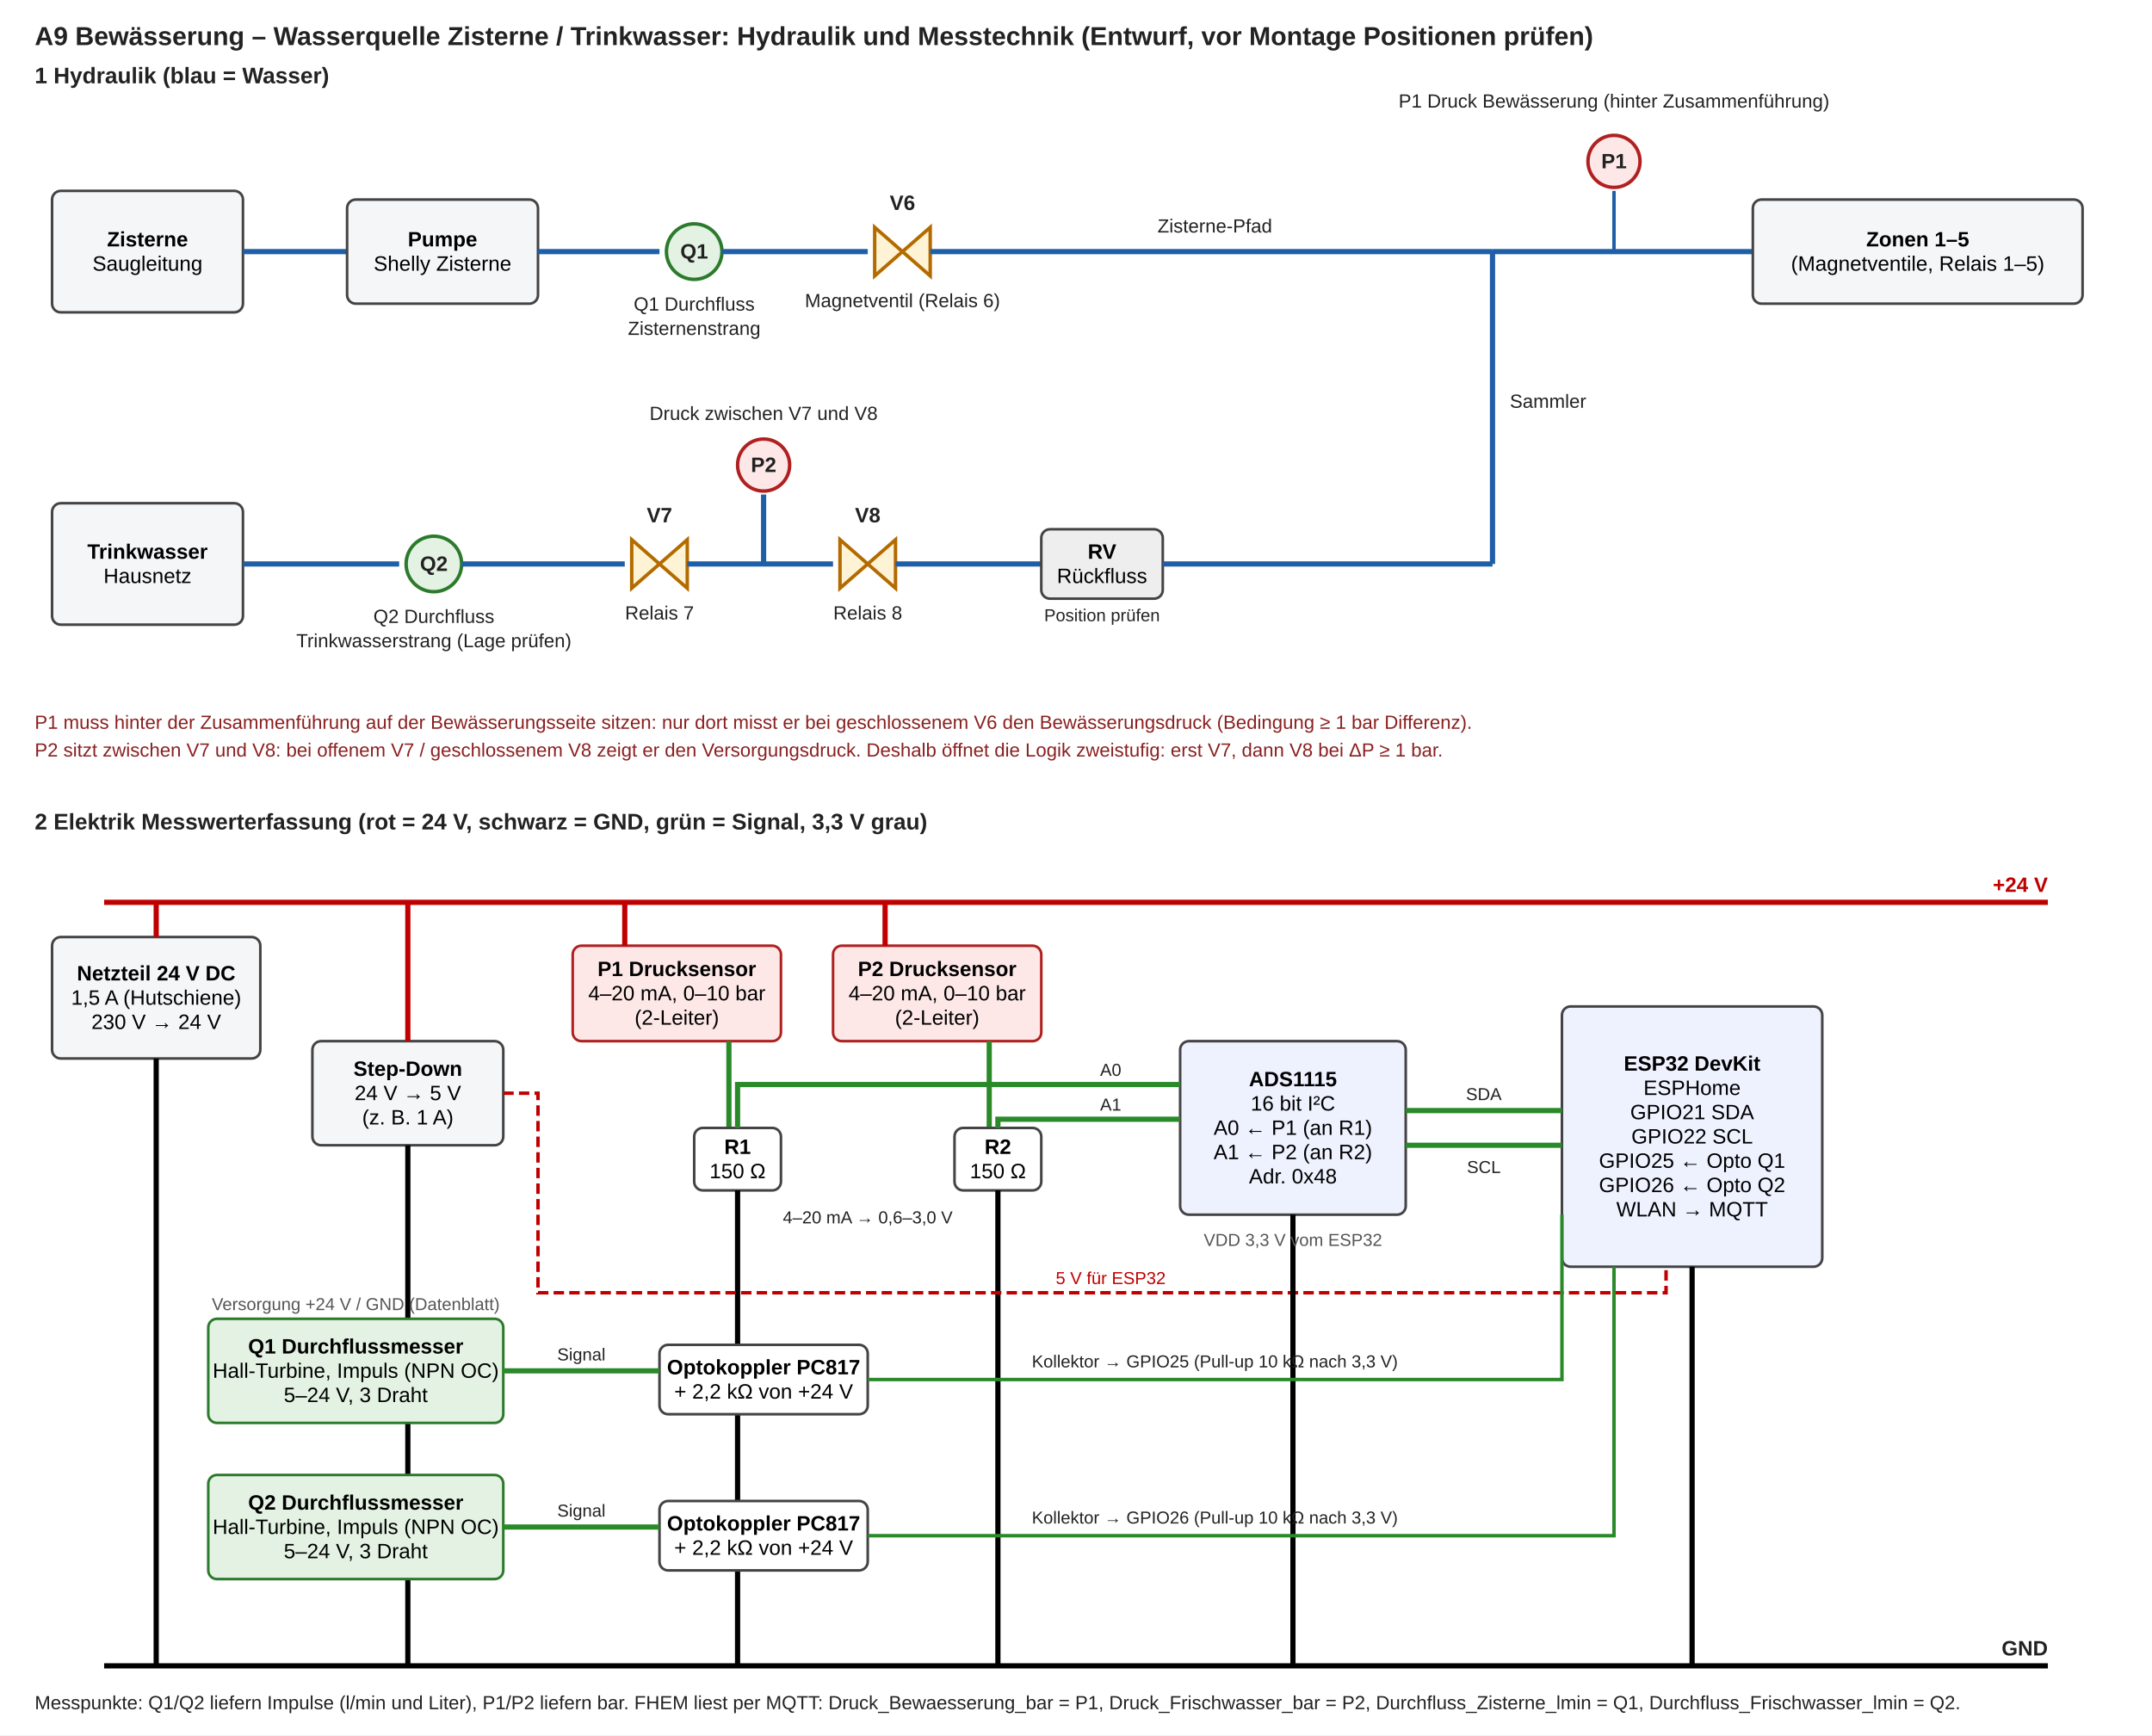
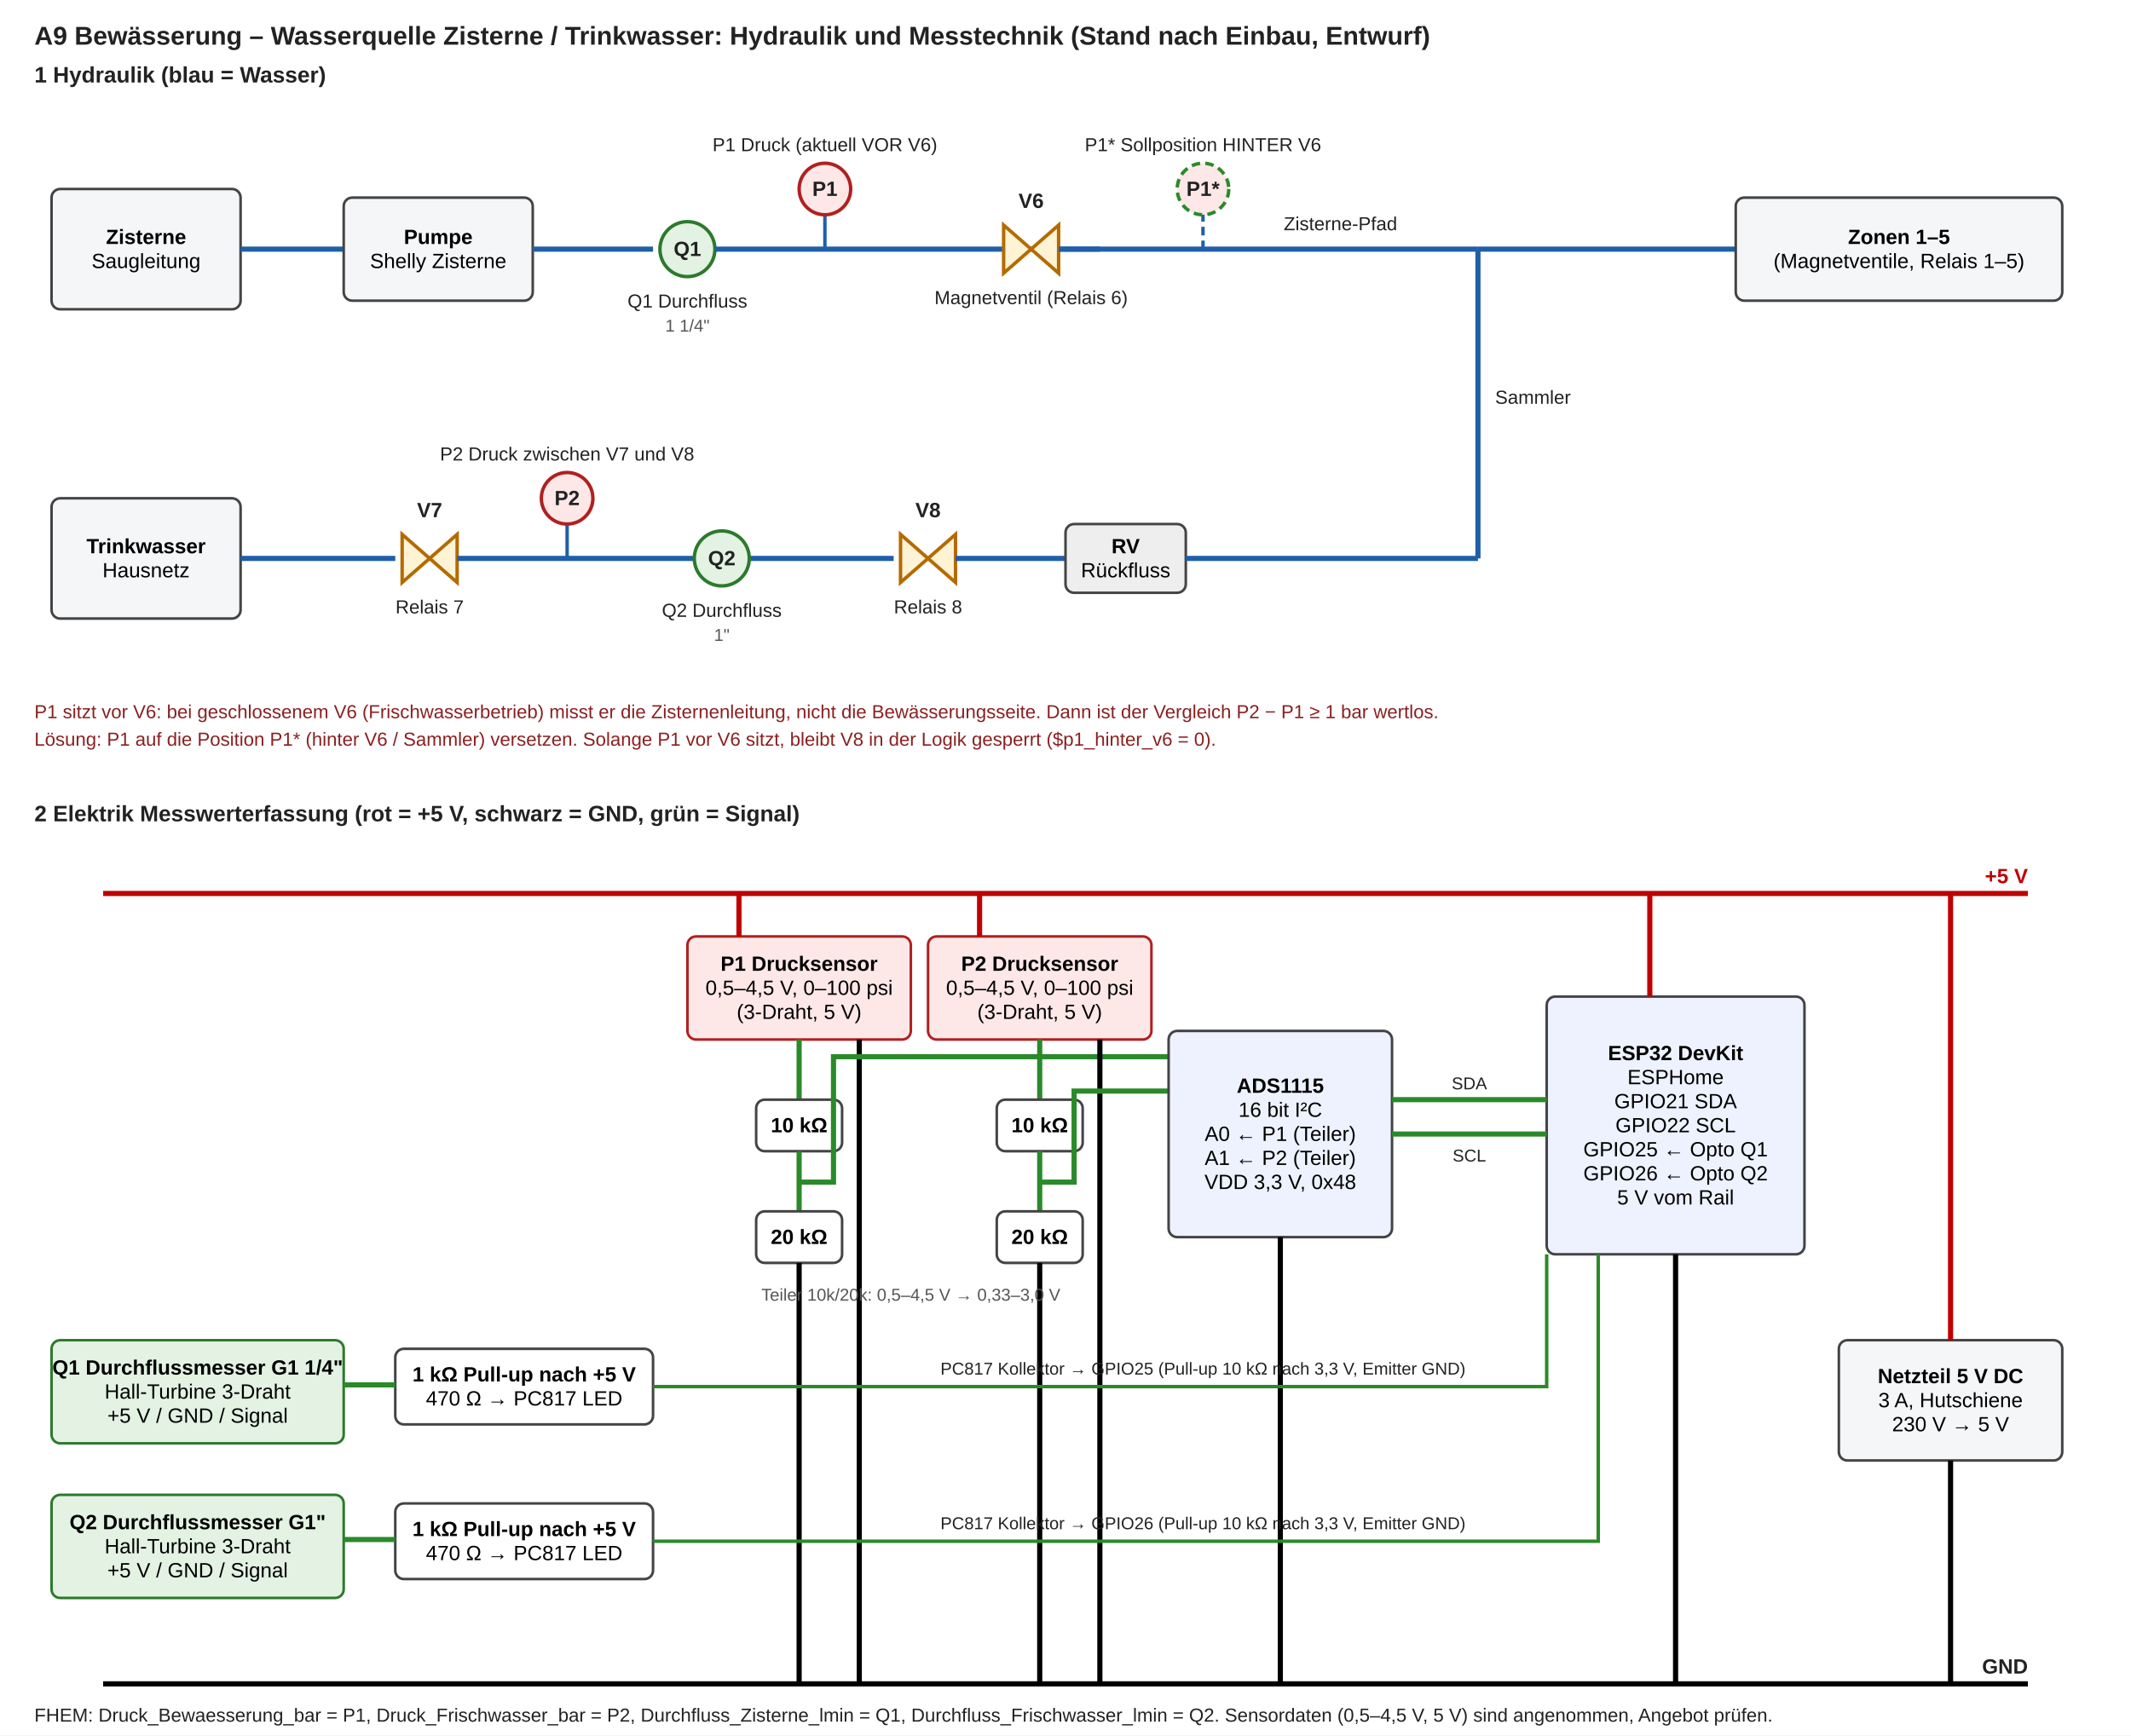
- <svg xmlns="http://www.w3.org/2000/svg" viewBox="0 0 1240 1000" width="1240" height="1000" font-family="Arial, Helvetica, sans-serif" font-size="12">
-   <defs>
-     <marker id="ar" markerWidth="8" markerHeight="8" refX="7" refY="4" orient="auto">
-       <path d="M0,0 L8,4 L0,8 z" fill="#1f5fa8" />
-     </marker>
-   </defs>
-   <rect width="1240" height="1000" fill="#ffffff" />
-   <text x="20" y="26" text-anchor="start" fill="#222" font-size="15" font-weight="bold">A9 Bewässerung – Wasserquelle Zisterne / Trinkwasser: Hydraulik und Messtechnik (Entwurf, vor Montage Positionen prüfen)</text>
+ <svg xmlns="http://www.w3.org/2000/svg" viewBox="0 0 1240 1010" width="1240" height="1010" font-family="Arial, Helvetica, sans-serif" font-size="12">
+   <rect width="1240" height="1010" fill="#ffffff" />
+   <text x="20" y="26" text-anchor="start" fill="#222" font-size="15" font-weight="bold">A9 Bewässerung – Wasserquelle Zisterne / Trinkwasser: Hydraulik und Messtechnik (Stand nach Einbau, Entwurf)</text>
  <text x="20" y="48" text-anchor="start" fill="#222" font-size="13" font-weight="bold">1  Hydraulik (blau = Wasser)</text>
  <rect x="30" y="110" width="110" height="70" rx="5" fill="#f4f6f8" stroke="#444" stroke-width="1.5" />
  <text x="85.0" y="142.0" text-anchor="middle" font-weight="bold">Zisterne</text>
-   <text x="85.0" y="156.0" text-anchor="middle" font-weight="normal">Sauglei­tung</text>
+   <text x="85.0" y="156.0" text-anchor="middle" font-weight="normal">Saugleitung</text>
  <polyline points="140,145 200,145" fill="none" stroke="#1f5fa8" stroke-width="3" />
  <rect x="200" y="115" width="110" height="60" rx="5" fill="#f4f6f8" stroke="#444" stroke-width="1.5" />
  <text x="255.0" y="142.0" text-anchor="middle" font-weight="bold">Pumpe</text>
  <text x="255.0" y="156.0" text-anchor="middle" font-weight="normal">Shelly Zisterne</text>
  <polyline points="310,145 380,145" fill="none" stroke="#1f5fa8" stroke-width="3" />
  <circle cx="400" cy="145" r="16" fill="#e3f2e3" stroke="#2c7a2c" stroke-width="2" />
  <text x="400" y="149" text-anchor="middle" fill="#222" font-size="12" font-weight="bold">Q1</text>
  <text x="400" y="179" text-anchor="middle" fill="#222" font-size="11" font-weight="normal">Q1 Durchfluss</text>
-   <text x="400" y="193" text-anchor="middle" fill="#222" font-size="11" font-weight="normal">Zisternenstrang</text>
-   <polyline points="416,145 500,145" fill="none" stroke="#1f5fa8" stroke-width="3" />
-   <polygon points="504,131 504,159 536,131 536,159" fill="#fff3d6" stroke="#b36b00" stroke-width="2" />
-   <text x="520" y="121" text-anchor="middle" fill="#222" font-size="12" font-weight="bold">V6</text>
-   <text x="520" y="177" text-anchor="middle" fill="#222" font-size="11" font-weight="normal">Magnetventil (Relais 6)</text>
-   <polyline points="536,145 860,145" fill="none" stroke="#1f5fa8" stroke-width="3" />
-   <text x="700" y="134" text-anchor="middle" fill="#222" font-size="11" font-weight="normal">Zisterne-Pfad</text>
+   <text x="400" y="193" text-anchor="middle" fill="#555" font-size="10" font-weight="normal">1 1/4"</text>
+   <polyline points="416,145 640,145" fill="none" stroke="#1f5fa8" stroke-width="3" />
+   <line x1="480" y1="145" x2="480" y2="110" stroke="#1f5fa8" stroke-width="2" />
+   <circle cx="480" cy="110" r="15" fill="#fde7e7" stroke="#b02020" stroke-width="2" />
+   <text x="480" y="114" text-anchor="middle" fill="#222" font-size="12" font-weight="bold">P1</text>
+   <text x="480" y="88" text-anchor="middle" fill="#222" font-size="11" font-weight="normal">P1 Druck (aktuell VOR V6)</text>
+   <polygon points="584,131 584,159 616,131 616,159" fill="#fff3d6" stroke="#b36b00" stroke-width="2" />
+   <text x="600" y="121" text-anchor="middle" fill="#222" font-size="12" font-weight="bold">V6</text>
+   <text x="600" y="177" text-anchor="middle" fill="#222" font-size="11" font-weight="normal">Magnetventil (Relais 6)</text>
+   <polyline points="616,145 860,145" fill="none" stroke="#1f5fa8" stroke-width="3" />
+   <line x1="700" y1="145" x2="700" y2="110" stroke="#1f5fa8" stroke-width="2" stroke-dasharray="5,3" />
+   <circle cx="700" cy="110" r="15" fill="#fde7e7" stroke="#2a8a2a" stroke-width="2" stroke-dasharray="5,3" />
+   <text x="700" y="114" text-anchor="middle" fill="#222" font-size="12" font-weight="bold">P1*</text>
+   <text x="700" y="88" text-anchor="middle" fill="#222" font-size="11" font-weight="normal">P1* Sollposition HINTER V6</text>
+   <text x="780" y="134" text-anchor="middle" fill="#222" font-size="11" font-weight="normal">Zisterne-Pfad</text>
  <rect x="30" y="290" width="110" height="70" rx="5" fill="#f4f6f8" stroke="#444" stroke-width="1.5" />
  <text x="85.0" y="322.0" text-anchor="middle" font-weight="bold">Trinkwasser</text>
  <text x="85.0" y="336.0" text-anchor="middle" font-weight="normal">Hausnetz</text>
  <polyline points="140,325 230,325" fill="none" stroke="#1f5fa8" stroke-width="3" />
-   <circle cx="250" cy="325" r="16" fill="#e3f2e3" stroke="#2c7a2c" stroke-width="2" />
-   <text x="250" y="329" text-anchor="middle" fill="#222" font-size="12" font-weight="bold">Q2</text>
-   <text x="250" y="359" text-anchor="middle" fill="#222" font-size="11" font-weight="normal">Q2 Durchfluss</text>
-   <text x="250" y="373" text-anchor="middle" fill="#222" font-size="11" font-weight="normal">Trinkwasserstrang (Lage prüfen)</text>
-   <polyline points="266,325 360,325" fill="none" stroke="#1f5fa8" stroke-width="3" />
-   <polygon points="364,311 364,339 396,311 396,339" fill="#fff3d6" stroke="#b36b00" stroke-width="2" />
-   <text x="380" y="301" text-anchor="middle" fill="#222" font-size="12" font-weight="bold">V7</text>
-   <text x="380" y="357" text-anchor="middle" fill="#222" font-size="11" font-weight="normal">Relais 7</text>
-   <polyline points="396,325 480,325" fill="none" stroke="#1f5fa8" stroke-width="3" />
-   <polygon points="484,311 484,339 516,311 516,339" fill="#fff3d6" stroke="#b36b00" stroke-width="2" />
-   <text x="500" y="301" text-anchor="middle" fill="#222" font-size="12" font-weight="bold">V8</text>
-   <text x="500" y="357" text-anchor="middle" fill="#222" font-size="11" font-weight="normal">Relais 8</text>
-   <polyline points="440,325 440,285" fill="none" stroke="#1f5fa8" stroke-width="3" />
-   <circle cx="440" cy="268" r="15" fill="#fde7e7" stroke="#b02020" stroke-width="2" />
-   <text x="440" y="272" text-anchor="middle" fill="#222" font-size="12" font-weight="bold">P2</text>
-   <text x="440" y="242" text-anchor="middle" fill="#222" font-size="11" font-weight="normal">Druck zwischen V7 und V8</text>
-   <polyline points="516,325 600,325" fill="none" stroke="#1f5fa8" stroke-width="3" />
-   <rect x="600" y="305" width="70" height="40" rx="5" fill="#eee" stroke="#444" stroke-width="1.5" />
-   <text x="635.0" y="322.0" text-anchor="middle" font-weight="bold">RV</text>
-   <text x="635.0" y="336.0" text-anchor="middle" font-weight="normal">Rückfluss</text>
-   <text x="635" y="358" text-anchor="middle" fill="#222" font-size="10" font-weight="normal">Position prüfen</text>
-   <polyline points="670,325 860,325" fill="none" stroke="#1f5fa8" stroke-width="3" />
+   <polygon points="234,311 234,339 266,311 266,339" fill="#fff3d6" stroke="#b36b00" stroke-width="2" />
+   <text x="250" y="301" text-anchor="middle" fill="#222" font-size="12" font-weight="bold">V7</text>
+   <text x="250" y="357" text-anchor="middle" fill="#222" font-size="11" font-weight="normal">Relais 7</text>
+   <polyline points="266,325 520,325" fill="none" stroke="#1f5fa8" stroke-width="3" />
+   <line x1="330" y1="325" x2="330" y2="290" stroke="#1f5fa8" stroke-width="2" />
+   <circle cx="330" cy="290" r="15" fill="#fde7e7" stroke="#b02020" stroke-width="2" />
+   <text x="330" y="294" text-anchor="middle" fill="#222" font-size="12" font-weight="bold">P2</text>
+   <text x="330" y="268" text-anchor="middle" fill="#222" font-size="11" font-weight="normal">P2 Druck zwischen V7 und V8</text>
+   <circle cx="420" cy="325" r="16" fill="#e3f2e3" stroke="#2c7a2c" stroke-width="2" />
+   <text x="420" y="329" text-anchor="middle" fill="#222" font-size="12" font-weight="bold">Q2</text>
+   <text x="420" y="359" text-anchor="middle" fill="#222" font-size="11" font-weight="normal">Q2 Durchfluss</text>
+   <text x="420" y="373" text-anchor="middle" fill="#555" font-size="10" font-weight="normal">1"</text>
+   <polygon points="524,311 524,339 556,311 556,339" fill="#fff3d6" stroke="#b36b00" stroke-width="2" />
+   <text x="540" y="301" text-anchor="middle" fill="#222" font-size="12" font-weight="bold">V8</text>
+   <text x="540" y="357" text-anchor="middle" fill="#222" font-size="11" font-weight="normal">Relais 8</text>
+   <polyline points="556,325 620,325" fill="none" stroke="#1f5fa8" stroke-width="3" />
+   <rect x="620" y="305" width="70" height="40" rx="5" fill="#eee" stroke="#444" stroke-width="1.5" />
+   <text x="655.0" y="322.0" text-anchor="middle" font-weight="bold">RV</text>
+   <text x="655.0" y="336.0" text-anchor="middle" font-weight="normal">Rückfluss</text>
+   <polyline points="690,325 860,325" fill="none" stroke="#1f5fa8" stroke-width="3" />
  <polyline points="860,325 860,145" fill="none" stroke="#1f5fa8" stroke-width="3" />
  <text x="870" y="235" text-anchor="start" fill="#222" font-size="11" font-weight="normal">Sammler</text>
  <polyline points="860,145 1010,145" fill="none" stroke="#1f5fa8" stroke-width="3" />
-   <line x1="930" y1="145" x2="930" y2="110" stroke="#1f5fa8" stroke-width="2" />
-   <circle cx="930" cy="93" r="15" fill="#fde7e7" stroke="#b02020" stroke-width="2" />
-   <text x="930" y="97" text-anchor="middle" fill="#222" font-size="12" font-weight="bold">P1</text>
-   <text x="930" y="62" text-anchor="middle" fill="#222" font-size="11" font-weight="normal">P1 Druck Bewässerung (hinter Zusammenführung)</text>
  <rect x="1010" y="115" width="190" height="60" rx="5" fill="#f4f6f8" stroke="#444" stroke-width="1.5" />
  <text x="1105.0" y="142.0" text-anchor="middle" font-weight="bold">Zonen 1–5</text>
  <text x="1105.0" y="156.0" text-anchor="middle" font-weight="normal">(Magnetventile, Relais 1–5)</text>
-   <text x="20" y="420" text-anchor="start" fill="#8a2020" font-size="11" font-weight="normal">P1 muss hinter der Zusammenführung auf der Bewässerungsseite sitzen: nur dort misst er bei geschlossenem V6 den Bewässerungsdruck (Bedingung ≥ 1 bar Differenz).</text>
-   <text x="20" y="436" text-anchor="start" fill="#8a2020" font-size="11" font-weight="normal">P2 sitzt zwischen V7 und V8: bei offenem V7 / geschlossenem V8 zeigt er den Versorgungsdruck. Deshalb öffnet die Logik zweistufig: erst V7, dann V8 bei ΔP ≥ 1 bar.</text>
-   <text x="20" y="478" text-anchor="start" fill="#222" font-size="13" font-weight="bold">2  Elektrik Messwerterfassung (rot = 24 V, schwarz = GND, grün = Signal, 3,3 V grau)</text>
+   <text x="20" y="418" text-anchor="start" fill="#8a2020" font-size="11" font-weight="normal">P1 sitzt vor V6: bei geschlossenem V6 (Frischwasserbetrieb) misst er die Zisternenleitung, nicht die Bewässerungsseite. Dann ist der Vergleich P2 − P1 ≥ 1 bar wertlos.</text>
+   <text x="20" y="434" text-anchor="start" fill="#8a2020" font-size="11" font-weight="normal">Lösung: P1 auf die Position P1* (hinter V6 / Sammler) versetzen. Solange P1 vor V6 sitzt, bleibt V8 in der Logik gesperrt ($p1_hinter_v6 = 0).</text>
+   <text x="20" y="478" text-anchor="start" fill="#222" font-size="13" font-weight="bold">2  Elektrik Messwerterfassung (rot = +5 V, schwarz = GND, grün = Signal)</text>
  <polyline points="60,520 1180,520" fill="none" stroke="#c00000" stroke-width="3" />
-   <text x="1180" y="514" text-anchor="end" fill="#c00000" font-size="12" font-weight="bold">+24 V</text>
-   <polyline points="60,960 1180,960" fill="none" stroke="#000" stroke-width="3" />
-   <text x="1180" y="954" text-anchor="end" fill="#222" font-size="12" font-weight="bold">GND</text>
-   <rect x="30" y="540" width="120" height="70" rx="5" fill="#f4f6f8" stroke="#444" stroke-width="1.5" />
-   <text x="90.0" y="565.0" text-anchor="middle" font-weight="bold">Netzteil 24 V DC</text>
-   <text x="90.0" y="579.0" text-anchor="middle" font-weight="normal">1,5 A (Hutschiene)</text>
-   <text x="90.0" y="593.0" text-anchor="middle" font-weight="normal">230 V → 24 V</text>
-   <polyline points="90,540 90,520" fill="none" stroke="#c00000" stroke-width="3" />
-   <polyline points="90,610 90,960" fill="none" stroke="#000" stroke-width="3" />
-   <rect x="180" y="600" width="110" height="60" rx="5" fill="#f4f6f8" stroke="#444" stroke-width="1.5" />
-   <text x="235.0" y="620.0" text-anchor="middle" font-weight="bold">Step-Down</text>
-   <text x="235.0" y="634.0" text-anchor="middle" font-weight="normal">24 V → 5 V</text>
-   <text x="235.0" y="648.0" text-anchor="middle" font-weight="normal">(z. B. 1 A)</text>
-   <polyline points="235,520 235,600" fill="none" stroke="#c00000" stroke-width="3" />
-   <polyline points="235,660 235,960" fill="none" stroke="#000" stroke-width="3" />
-   <rect x="330" y="545" width="120" height="55" rx="5" fill="#fde7e7" stroke="#b02020" stroke-width="1.5" />
-   <text x="390.0" y="562.5" text-anchor="middle" font-weight="bold">P1 Drucksensor</text>
-   <text x="390.0" y="576.5" text-anchor="middle" font-weight="normal">4–20 mA, 0–10 bar</text>
-   <text x="390.0" y="590.5" text-anchor="middle" font-weight="normal">(2-Leiter)</text>
-   <polyline points="360,520 360,545" fill="none" stroke="#c00000" stroke-width="3" />
-   <polyline points="420,600 420,650" fill="none" stroke="#2a8a2a" stroke-width="3" />
-   <rect x="400" y="650" width="50" height="36" rx="5" fill="#fff" stroke="#444" stroke-width="1.5" />
-   <text x="425.0" y="665.0" text-anchor="middle" font-weight="bold">R1</text>
-   <text x="425.0" y="679.0" text-anchor="middle" font-weight="normal">150 Ω</text>
-   <polyline points="425,686 425,960" fill="none" stroke="#000" stroke-width="3" />
-   <rect x="480" y="545" width="120" height="55" rx="5" fill="#fde7e7" stroke="#b02020" stroke-width="1.5" />
-   <text x="540.0" y="562.5" text-anchor="middle" font-weight="bold">P2 Drucksensor</text>
-   <text x="540.0" y="576.5" text-anchor="middle" font-weight="normal">4–20 mA, 0–10 bar</text>
-   <text x="540.0" y="590.5" text-anchor="middle" font-weight="normal">(2-Leiter)</text>
-   <polyline points="510,520 510,545" fill="none" stroke="#c00000" stroke-width="3" />
-   <polyline points="570,600 570,650" fill="none" stroke="#2a8a2a" stroke-width="3" />
-   <rect x="550" y="650" width="50" height="36" rx="5" fill="#fff" stroke="#444" stroke-width="1.5" />
-   <text x="575.0" y="665.0" text-anchor="middle" font-weight="bold">R2</text>
-   <text x="575.0" y="679.0" text-anchor="middle" font-weight="normal">150 Ω</text>
-   <polyline points="575,686 575,960" fill="none" stroke="#000" stroke-width="3" />
-   <text x="500" y="705" text-anchor="middle" fill="#222" font-size="10" font-weight="normal">4–20 mA → 0,6–3,0 V</text>
-   <rect x="680" y="600" width="130" height="100" rx="5" fill="#eef2ff" stroke="#444" stroke-width="1.5" />
-   <text x="745.0" y="626.0" text-anchor="middle" font-weight="bold">ADS1115</text>
-   <text x="745.0" y="640.0" text-anchor="middle" font-weight="normal">16 bit I²C</text>
-   <text x="745.0" y="654.0" text-anchor="middle" font-weight="normal">A0 ← P1 (an R1)</text>
-   <text x="745.0" y="668.0" text-anchor="middle" font-weight="normal">A1 ← P2 (an R2)</text>
-   <text x="745.0" y="682.0" text-anchor="middle" font-weight="normal">Adr. 0x48</text>
-   <polyline points="425,650 425,625 680,625" fill="none" stroke="#2a8a2a" stroke-width="3" />
-   <polyline points="575,650 575,645 680,645" fill="none" stroke="#2a8a2a" stroke-width="3" />
-   <text x="640" y="620" text-anchor="middle" fill="#222" font-size="10" font-weight="normal">A0</text>
-   <text x="640" y="640" text-anchor="middle" fill="#222" font-size="10" font-weight="normal">A1</text>
+   <text x="1180" y="514" text-anchor="end" fill="#c00000" font-size="12" font-weight="bold">+5 V</text>
+   <polyline points="60,980 1180,980" fill="none" stroke="#000" stroke-width="3" />
+   <text x="1180" y="974" text-anchor="end" fill="#222" font-size="12" font-weight="bold">GND</text>
+   <rect x="1070" y="780" width="130" height="70" rx="5" fill="#f4f6f8" stroke="#444" stroke-width="1.5" />
+   <text x="1135.0" y="805.0" text-anchor="middle" font-weight="bold">Netzteil 5 V DC</text>
+   <text x="1135.0" y="819.0" text-anchor="middle" font-weight="normal">3 A, Hutschiene</text>
+   <text x="1135.0" y="833.0" text-anchor="middle" font-weight="normal">230 V → 5 V</text>
+   <polyline points="1135,520 1135,780" fill="none" stroke="#c00000" stroke-width="3" />
+   <polyline points="1135,850 1135,980" fill="none" stroke="#000" stroke-width="3" />
+   <rect x="400" y="545" width="130" height="60" rx="5" fill="#fde7e7" stroke="#b02020" stroke-width="1.5" />
+   <text x="465.0" y="565.0" text-anchor="middle" font-weight="bold">P1 Drucksensor</text>
+   <text x="465.0" y="579.0" text-anchor="middle" font-weight="normal">0,5–4,5 V, 0–100 psi</text>
+   <text x="465.0" y="593.0" text-anchor="middle" font-weight="normal">(3-Draht, 5 V)</text>
+   <polyline points="430,520 430,545" fill="none" stroke="#c00000" stroke-width="3" />
+   <polyline points="500,605 500,980" fill="none" stroke="#000" stroke-width="3" />
+   <polyline points="465,605 465,640" fill="none" stroke="#2a8a2a" stroke-width="3" />
+   <rect x="440" y="640" width="50" height="30" rx="5" fill="#fff" stroke="#444" stroke-width="1.5" />
+   <text x="465.0" y="659.0" text-anchor="middle" font-weight="bold">10 kΩ</text>
+   <polyline points="465,670 465,705" fill="none" stroke="#2a8a2a" stroke-width="3" />
+   <rect x="440" y="705" width="50" height="30" rx="5" fill="#fff" stroke="#444" stroke-width="1.5" />
+   <text x="465.0" y="724.0" text-anchor="middle" font-weight="bold">20 kΩ</text>
+   <polyline points="465,735 465,980" fill="none" stroke="#000" stroke-width="3" />
+   <polyline points="465,688 465,688" fill="none" stroke="#2a8a2a" stroke-width="3" />
+   <polyline points="465,688 485,688 485,615 680,615" fill="none" stroke="#2a8a2a" stroke-width="3" />
+   <rect x="540" y="545" width="130" height="60" rx="5" fill="#fde7e7" stroke="#b02020" stroke-width="1.5" />
+   <text x="605.0" y="565.0" text-anchor="middle" font-weight="bold">P2 Drucksensor</text>
+   <text x="605.0" y="579.0" text-anchor="middle" font-weight="normal">0,5–4,5 V, 0–100 psi</text>
+   <text x="605.0" y="593.0" text-anchor="middle" font-weight="normal">(3-Draht, 5 V)</text>
+   <polyline points="570,520 570,545" fill="none" stroke="#c00000" stroke-width="3" />
+   <polyline points="640,605 640,980" fill="none" stroke="#000" stroke-width="3" />
+   <polyline points="605,605 605,640" fill="none" stroke="#2a8a2a" stroke-width="3" />
+   <rect x="580" y="640" width="50" height="30" rx="5" fill="#fff" stroke="#444" stroke-width="1.5" />
+   <text x="605.0" y="659.0" text-anchor="middle" font-weight="bold">10 kΩ</text>
+   <polyline points="605,670 605,705" fill="none" stroke="#2a8a2a" stroke-width="3" />
+   <rect x="580" y="705" width="50" height="30" rx="5" fill="#fff" stroke="#444" stroke-width="1.5" />
+   <text x="605.0" y="724.0" text-anchor="middle" font-weight="bold">20 kΩ</text>
+   <polyline points="605,735 605,980" fill="none" stroke="#000" stroke-width="3" />
+   <polyline points="605,688 605,688" fill="none" stroke="#2a8a2a" stroke-width="3" />
+   <polyline points="605,688 625,688 625,635 680,635" fill="none" stroke="#2a8a2a" stroke-width="3" />
+   <text x="530" y="757" text-anchor="middle" fill="#555" font-size="10" font-weight="normal">Teiler 10k/20k: 0,5–4,5 V → 0,33–3,0 V</text>
+   <rect x="680" y="600" width="130" height="120" rx="5" fill="#eef2ff" stroke="#444" stroke-width="1.5" />
+   <text x="745.0" y="636.0" text-anchor="middle" font-weight="bold">ADS1115</text>
+   <text x="745.0" y="650.0" text-anchor="middle" font-weight="normal">16 bit I²C</text>
+   <text x="745.0" y="664.0" text-anchor="middle" font-weight="normal">A0 ← P1 (Teiler)</text>
+   <text x="745.0" y="678.0" text-anchor="middle" font-weight="normal">A1 ← P2 (Teiler)</text>
+   <text x="745.0" y="692.0" text-anchor="middle" font-weight="normal">VDD 3,3 V, 0x48</text>
  <rect x="900" y="580" width="150" height="150" rx="5" fill="#eef2ff" stroke="#444" stroke-width="1.5" />
  <text x="975.0" y="617.0" text-anchor="middle" font-weight="bold">ESP32 DevKit</text>
  <text x="975.0" y="631.0" text-anchor="middle" font-weight="normal">ESPHome</text>
  <text x="975.0" y="645.0" text-anchor="middle" font-weight="normal">GPIO21 SDA</text>
  <text x="975.0" y="659.0" text-anchor="middle" font-weight="normal">GPIO22 SCL</text>
  <text x="975.0" y="673.0" text-anchor="middle" font-weight="normal">GPIO25 ← Opto Q1</text>
  <text x="975.0" y="687.0" text-anchor="middle" font-weight="normal">GPIO26 ← Opto Q2</text>
-   <text x="975.0" y="701.0" text-anchor="middle" font-weight="normal">WLAN → MQTT</text>
+   <text x="975.0" y="701.0" text-anchor="middle" font-weight="normal">5 V vom Rail</text>
  <polyline points="810,640 900,640" fill="none" stroke="#2a8a2a" stroke-width="3" />
  <text x="855" y="634" text-anchor="middle" fill="#222" font-size="10" font-weight="normal">SDA</text>
  <polyline points="810,660 900,660" fill="none" stroke="#2a8a2a" stroke-width="3" />
  <text x="855" y="676" text-anchor="middle" fill="#222" font-size="10" font-weight="normal">SCL</text>
-   <polyline points="290,630 310,630 310,745 960,745 960,730" fill="none" stroke="#c00000" stroke-width="2" stroke-dasharray="6,3" />
-   <text x="640" y="740" text-anchor="middle" fill="#c00000" font-size="10" font-weight="normal">5 V für ESP32</text>
-   <polyline points="975,730 975,960" fill="none" stroke="#000" stroke-width="3" />
-   <polyline points="745,700 745,960" fill="none" stroke="#000" stroke-width="3" />
-   <text x="745" y="718" text-anchor="middle" fill="#555" font-size="10" font-weight="normal">VDD 3,3 V vom ESP32</text>
-   <rect x="120" y="760" width="170" height="60" rx="5" fill="#e3f2e3" stroke="#2c7a2c" stroke-width="1.5" />
-   <text x="205.0" y="780.0" text-anchor="middle" font-weight="bold">Q1 Durchflussmesser</text>
-   <text x="205.0" y="794.0" text-anchor="middle" font-weight="normal">Hall-Turbine, Impuls (NPN OC)</text>
-   <text x="205.0" y="808.0" text-anchor="middle" font-weight="normal">5–24 V, 3 Draht</text>
-   <rect x="120" y="850" width="170" height="60" rx="5" fill="#e3f2e3" stroke="#2c7a2c" stroke-width="1.5" />
-   <text x="205.0" y="870.0" text-anchor="middle" font-weight="bold">Q2 Durchflussmesser</text>
-   <text x="205.0" y="884.0" text-anchor="middle" font-weight="normal">Hall-Turbine, Impuls (NPN OC)</text>
-   <text x="205.0" y="898.0" text-anchor="middle" font-weight="normal">5–24 V, 3 Draht</text>
-   <rect x="380" y="775" width="120" height="40" rx="5" fill="#fff" stroke="#444" stroke-width="1.5" />
-   <text x="440.0" y="792.0" text-anchor="middle" font-weight="bold">Optokoppler PC817</text>
-   <text x="440.0" y="806.0" text-anchor="middle" font-weight="normal">+ 2,2 kΩ von +24 V</text>
-   <rect x="380" y="865" width="120" height="40" rx="5" fill="#fff" stroke="#444" stroke-width="1.5" />
-   <text x="440.0" y="882.0" text-anchor="middle" font-weight="bold">Optokoppler PC817</text>
-   <text x="440.0" y="896.0" text-anchor="middle" font-weight="normal">+ 2,2 kΩ von +24 V</text>
-   <polyline points="290,790 380,790" fill="none" stroke="#2a8a2a" stroke-width="3" />
-   <text x="335" y="784" text-anchor="middle" fill="#222" font-size="10" font-weight="normal">Signal</text>
-   <polyline points="290,880 380,880" fill="none" stroke="#2a8a2a" stroke-width="3" />
-   <text x="335" y="874" text-anchor="middle" fill="#222" font-size="10" font-weight="normal">Signal</text>
-   <polyline points="500,795 900,795 900,700" fill="none" stroke="#2a8a2a" stroke-width="2" />
-   <polyline points="500,885 930,885 930,730" fill="none" stroke="#2a8a2a" stroke-width="2" />
-   <text x="700" y="788" text-anchor="middle" fill="#222" font-size="10" font-weight="normal">Kollektor → GPIO25 (Pull-up 10 kΩ nach 3,3 V)</text>
-   <text x="700" y="878" text-anchor="middle" fill="#222" font-size="10" font-weight="normal">Kollektor → GPIO26 (Pull-up 10 kΩ nach 3,3 V)</text>
-   <text x="205" y="755" text-anchor="middle" fill="#555" font-size="10" font-weight="normal">Versorgung +24 V / GND (Datenblatt)</text>
-   <text x="20" y="985" text-anchor="start" fill="#222" font-size="11" font-weight="normal">Messpunkte: Q1/Q2 liefern Impulse (l/min und Liter), P1/P2 liefern bar. FHEM liest per MQTT: Druck_Bewaesserung_bar = P1, Druck_Frischwasser_bar = P2, Durchfluss_Zisterne_lmin = Q1, Durchfluss_Frischwasser_lmin = Q2.</text>
+   <polyline points="960,520 960,580" fill="none" stroke="#c00000" stroke-width="3" />
+   <polyline points="975,730 975,980" fill="none" stroke="#000" stroke-width="3" />
+   <polyline points="745,720 745,980" fill="none" stroke="#000" stroke-width="3" />
+   <rect x="30" y="780" width="170" height="60" rx="5" fill="#e3f2e3" stroke="#2c7a2c" stroke-width="1.5" />
+   <text x="115.0" y="800.0" text-anchor="middle" font-weight="bold">Q1 Durchflussmesser G1 1/4"</text>
+   <text x="115.0" y="814.0" text-anchor="middle" font-weight="normal">Hall-Turbine 3-Draht</text>
+   <text x="115.0" y="828.0" text-anchor="middle" font-weight="normal">+5 V / GND / Signal</text>
+   <rect x="30" y="870" width="170" height="60" rx="5" fill="#e3f2e3" stroke="#2c7a2c" stroke-width="1.5" />
+   <text x="115.0" y="890.0" text-anchor="middle" font-weight="bold">Q2 Durchflussmesser G1"</text>
+   <text x="115.0" y="904.0" text-anchor="middle" font-weight="normal">Hall-Turbine 3-Draht</text>
+   <text x="115.0" y="918.0" text-anchor="middle" font-weight="normal">+5 V / GND / Signal</text>
+   <rect x="230" y="785" width="150" height="44" rx="5" fill="#fff" stroke="#444" stroke-width="1.5" />
+   <text x="305.0" y="804.0" text-anchor="middle" font-weight="bold">1 kΩ Pull-up nach +5 V</text>
+   <text x="305.0" y="818.0" text-anchor="middle" font-weight="normal">470 Ω → PC817 LED</text>
+   <rect x="230" y="875" width="150" height="44" rx="5" fill="#fff" stroke="#444" stroke-width="1.5" />
+   <text x="305.0" y="894.0" text-anchor="middle" font-weight="bold">1 kΩ Pull-up nach +5 V</text>
+   <text x="305.0" y="908.0" text-anchor="middle" font-weight="normal">470 Ω → PC817 LED</text>
+   <polyline points="200,806 230,806" fill="none" stroke="#2a8a2a" stroke-width="3" />
+   <polyline points="200,896 230,896" fill="none" stroke="#2a8a2a" stroke-width="3" />
+   <polyline points="380,807 900,807 900,730" fill="none" stroke="#2a8a2a" stroke-width="2" />
+   <polyline points="380,897 930,897 930,730" fill="none" stroke="#2a8a2a" stroke-width="2" />
+   <text x="700" y="800" text-anchor="middle" fill="#222" font-size="10" font-weight="normal">PC817 Kollektor → GPIO25 (Pull-up 10 kΩ nach 3,3 V, Emitter GND)</text>
+   <text x="700" y="890" text-anchor="middle" fill="#222" font-size="10" font-weight="normal">PC817 Kollektor → GPIO26 (Pull-up 10 kΩ nach 3,3 V, Emitter GND)</text>
+   <text x="20" y="1002" text-anchor="start" fill="#222" font-size="11" font-weight="normal">FHEM: Druck_Bewaesserung_bar = P1, Druck_Frischwasser_bar = P2, Durchfluss_Zisterne_lmin = Q1, Durchfluss_Frischwasser_lmin = Q2. Sensordaten (0,5–4,5 V, 5 V) sind angenommen, Angebot prüfen.</text>
</svg>
